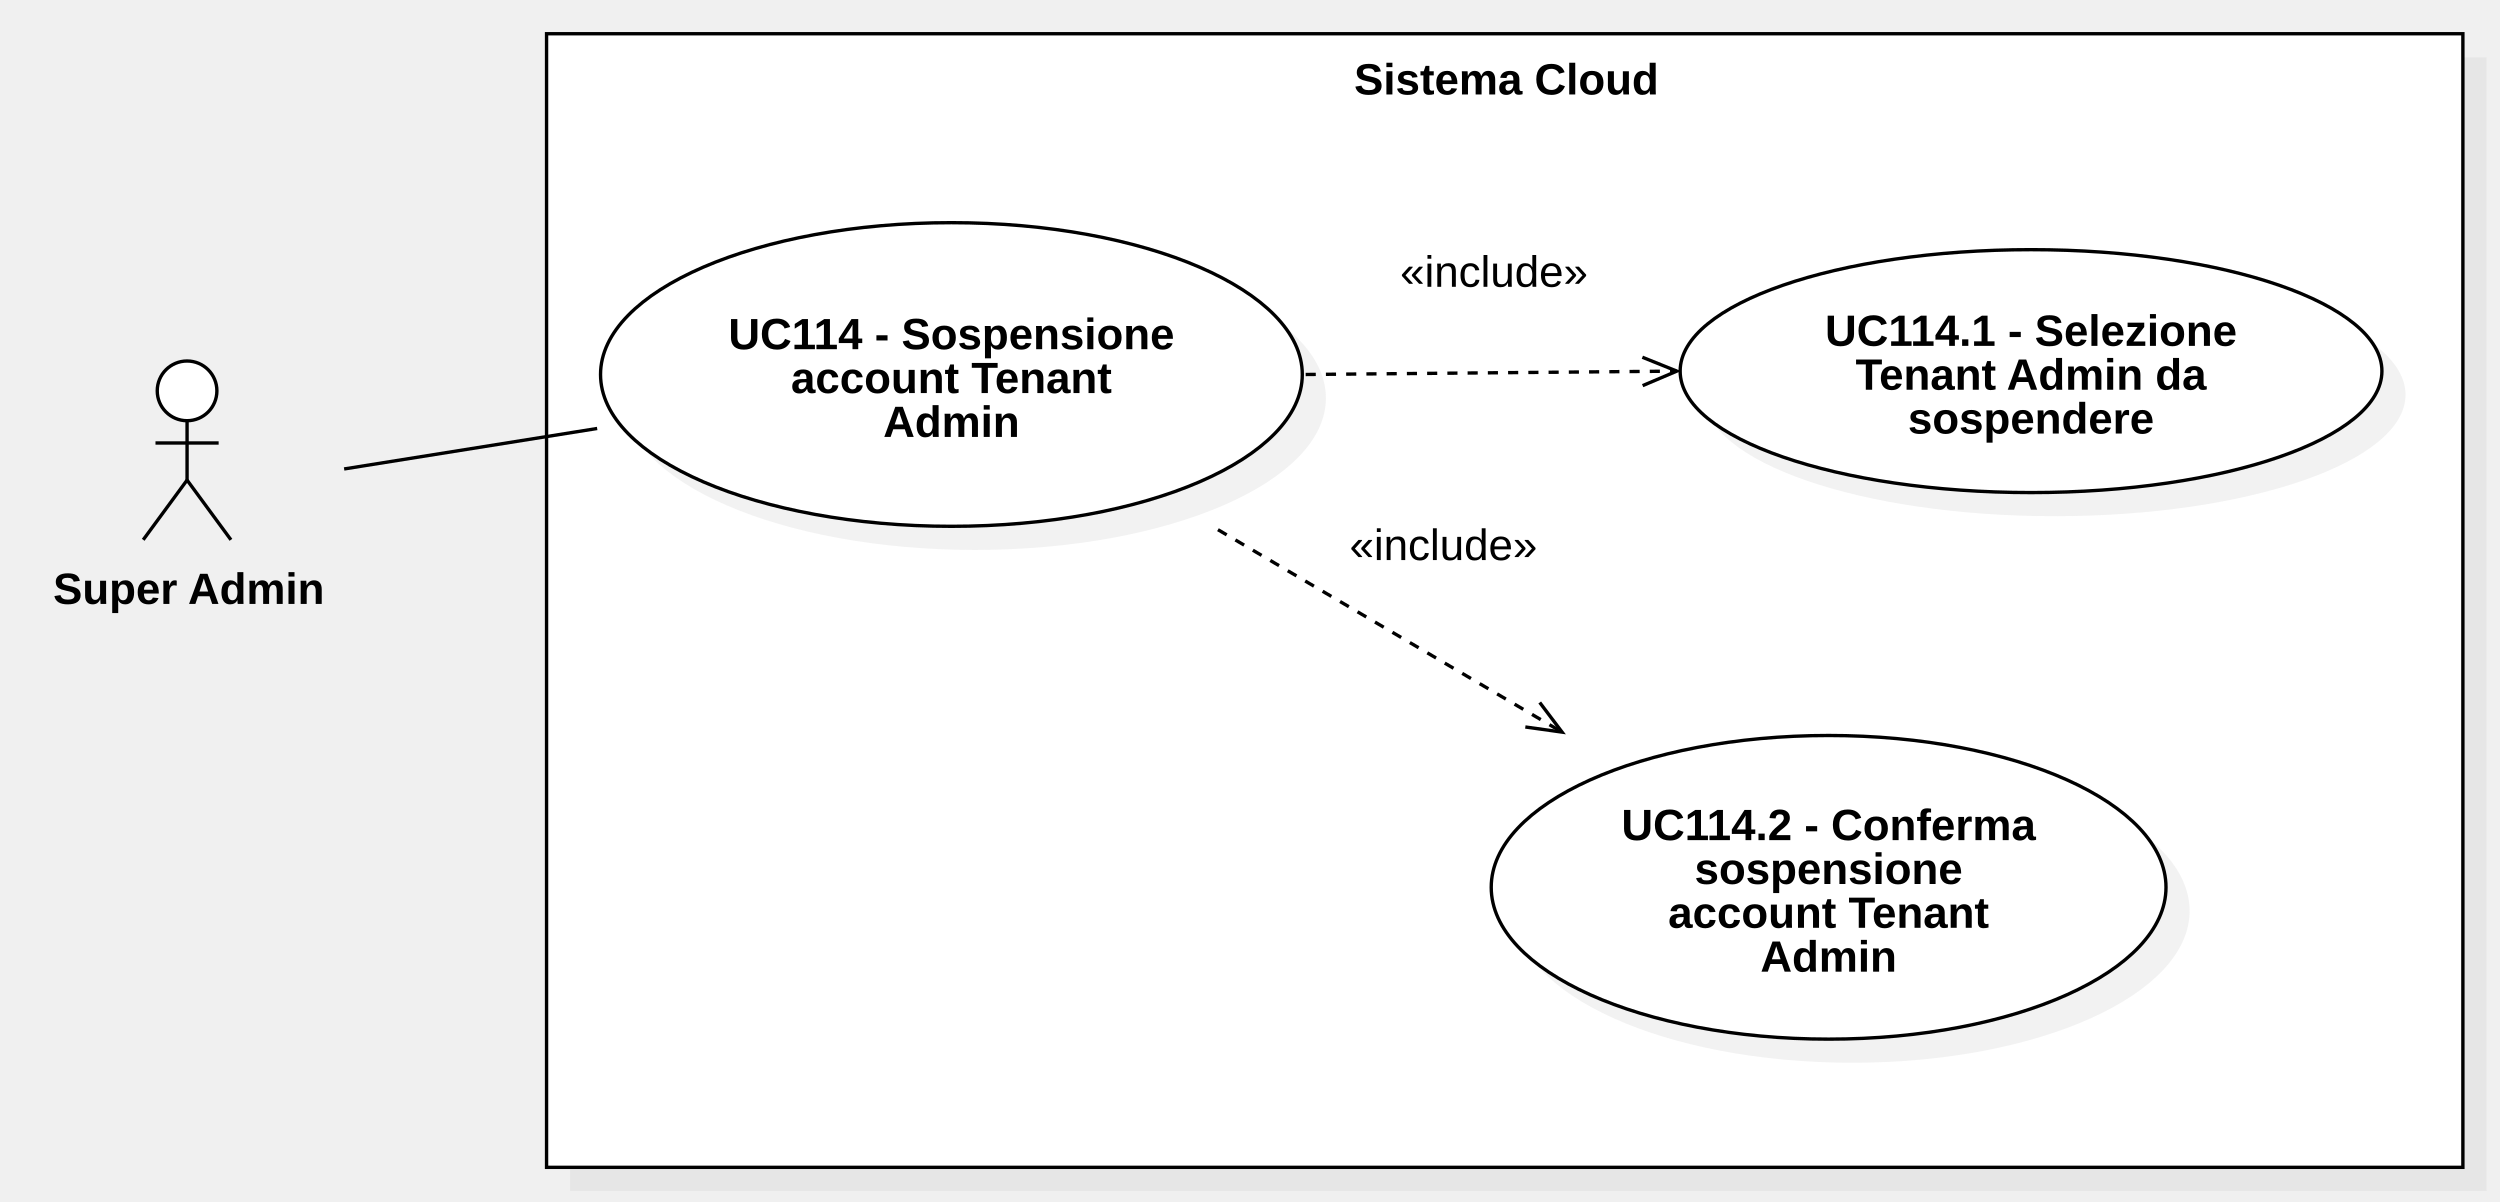
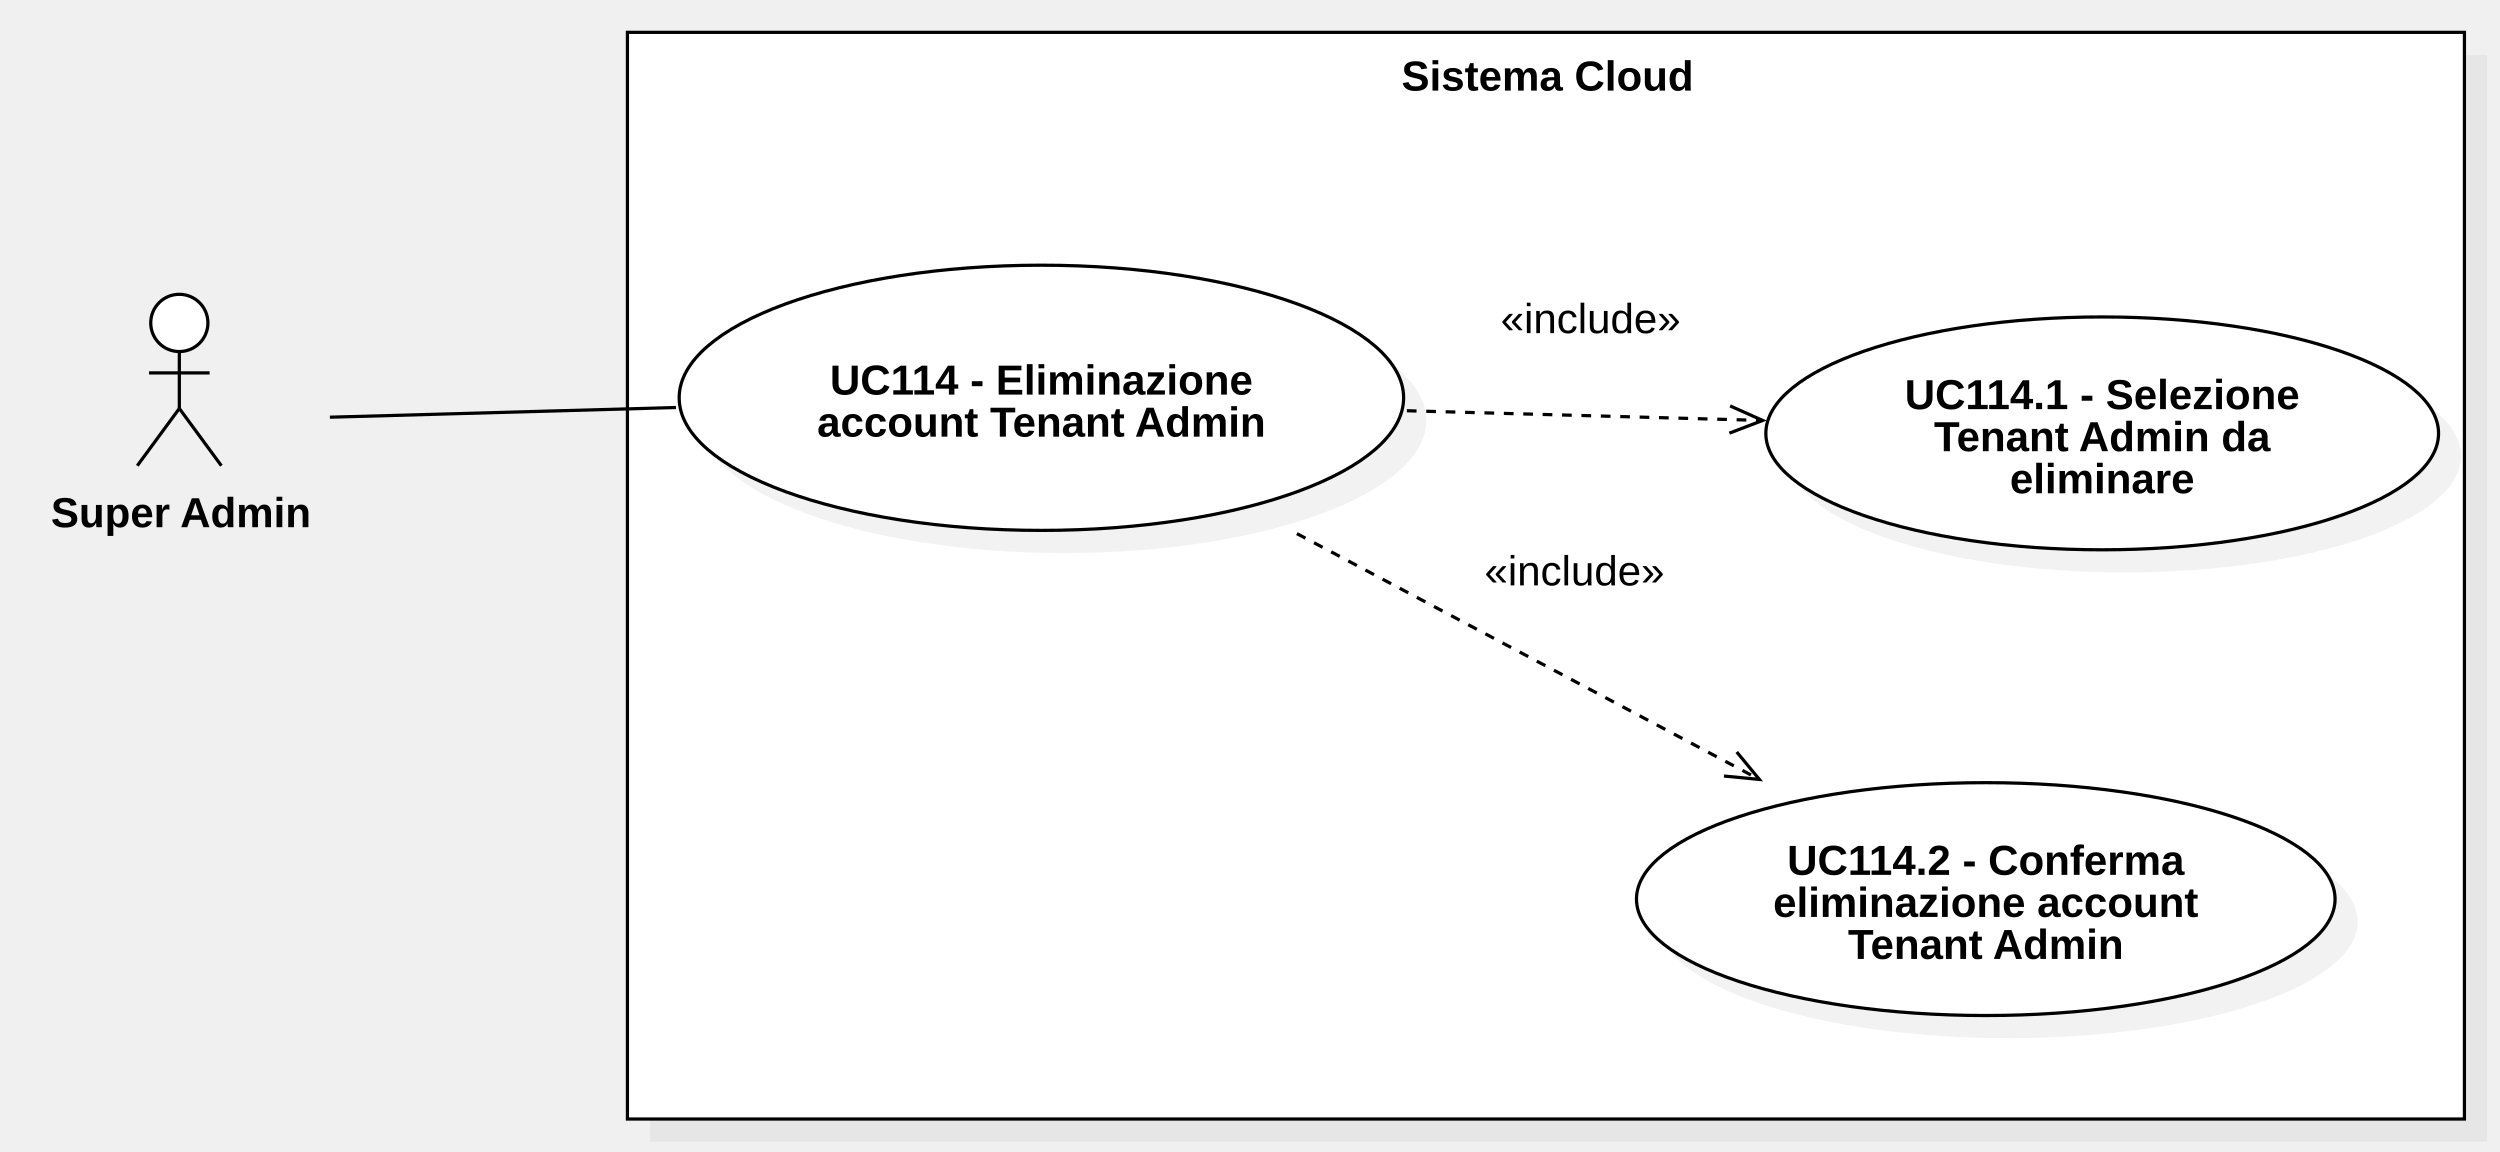
- <svg xmlns="http://www.w3.org/2000/svg" version="1.1" width="741" height="356">
+ <svg xmlns="http://www.w3.org/2000/svg" version="1.1" width="773" height="356">
  <defs />
  <g>
    <g>
-       <rect fill="#C0C0C0" stroke="none" x="448" y="446" width="568" height="336" transform="matrix(1 0 0 1 -279 -429)" fill-opacity="0.2" />
+       <rect fill="#C0C0C0" stroke="none" x="464" y="446" width="568" height="336" transform="matrix(1 0 0 1 -263 -429)" fill-opacity="0.2" />
    </g>
    <g>
-       <rect fill="#ffffff" stroke="none" x="441" y="439" width="568" height="336" transform="matrix(1 0 0 1 -279 -429)" />
+       <rect fill="#ffffff" stroke="none" x="457" y="439" width="568" height="336" transform="matrix(1 0 0 1 -263 -429)" />
    </g>
    <g>
-       <path fill="none" stroke="#000000" paint-order="fill stroke markers" d=" M 162 10 L 730 10 L 730 346 L 162 346 L 162 10 Z Z" stroke-miterlimit="10" stroke-dasharray="" />
+       <path fill="none" stroke="#000000" paint-order="fill stroke markers" d=" M 194 10 L 762 10 L 762 346 L 194 346 L 194 10 Z Z" stroke-miterlimit="10" stroke-dasharray="" />
    </g>
    <g>
      <g>
        <path fill="none" stroke="none" />
-         <text fill="#000000" stroke="none" font-family="Arial" font-size="13px" font-style="normal" font-weight="bold" text-decoration="undefined" x="725.5" y="452.5" text-anchor="middle" dominant-baseline="central" transform="matrix(1 0 0 1 -279 -429)">Sistema Cloud</text>
+         <text fill="#000000" stroke="none" font-family="Arial" font-size="13px" font-style="normal" font-weight="bold" text-decoration="undefined" x="741.5" y="452.5" text-anchor="middle" dominant-baseline="central" transform="matrix(1 0 0 1 -263 -429)">Sistema Cloud</text>
      </g>
    </g>
    <g>
-       <path fill="#ffffff" stroke="none" paint-order="stroke fill markers" d=" M 46.607 115.85 C 46.607 110.962 50.565 107 55.447 107 C 60.329 107 64.287 110.962 64.287 115.85 C 64.287 120.738 60.329 124.7 55.447 124.7 C 50.565 124.7 46.607 120.738 46.607 115.85 Z" />
+       <path fill="#ffffff" stroke="none" paint-order="stroke fill markers" d=" M 46.607 99.85 C 46.607 94.962 50.565 91 55.447 91 C 60.329 91 64.287 94.962 64.287 99.85 C 64.287 104.738 60.329 108.7 55.447 108.7 C 50.565 108.7 46.607 104.738 46.607 99.85 Z" />
    </g>
    <g>
-       <path fill="none" stroke="#000000" paint-order="fill stroke markers" d=" M 46.607 115.85 C 46.607 110.962 50.565 107 55.447 107 C 60.329 107 64.287 110.962 64.287 115.85 C 64.287 120.738 60.329 124.7 55.447 124.7 C 50.565 124.7 46.607 120.738 46.607 115.85 Z" stroke-miterlimit="10" stroke-dasharray="" />
+       <path fill="none" stroke="#000000" paint-order="fill stroke markers" d=" M 46.607 99.85 C 46.607 94.962 50.565 91 55.447 91 C 60.329 91 64.287 94.962 64.287 99.85 C 64.287 104.738 60.329 108.7 55.447 108.7 C 50.565 108.7 46.607 104.738 46.607 99.85 Z" stroke-miterlimit="10" stroke-dasharray="" />
    </g>
    <g>
-       <path fill="none" stroke="#000000" paint-order="fill stroke markers" d=" M 55.447 124.7 L 55.447 142.3" stroke-miterlimit="10" stroke-dasharray="" />
+       <path fill="none" stroke="#000000" paint-order="fill stroke markers" d=" M 55.447 108.7 L 55.447 126.3" stroke-miterlimit="10" stroke-dasharray="" />
    </g>
    <g>
-       <path fill="none" stroke="#000000" paint-order="fill stroke markers" d=" M 46.087 131.3 L 64.807 131.3" stroke-miterlimit="10" stroke-dasharray="" />
+       <path fill="none" stroke="#000000" paint-order="fill stroke markers" d=" M 46.087 115.3 L 64.807 115.3" stroke-miterlimit="10" stroke-dasharray="" />
    </g>
    <g>
-       <path fill="none" stroke="#000000" paint-order="fill stroke markers" d=" M 55.447 142.3 L 42.447 160" stroke-miterlimit="10" stroke-dasharray="" />
+       <path fill="none" stroke="#000000" paint-order="fill stroke markers" d=" M 55.447 126.3 L 42.447 144" stroke-miterlimit="10" stroke-dasharray="" />
    </g>
    <g>
-       <path fill="none" stroke="#000000" paint-order="fill stroke markers" d=" M 55.447 142.3 L 68.447 160" stroke-miterlimit="10" stroke-dasharray="" />
+       <path fill="none" stroke="#000000" paint-order="fill stroke markers" d=" M 55.447 126.3 L 68.447 144" stroke-miterlimit="10" stroke-dasharray="" />
    </g>
    <g>
      <g>
        <path fill="none" stroke="none" />
-         <text fill="#000000" stroke="none" font-family="Arial" font-size="13px" font-style="normal" font-weight="bold" text-decoration="undefined" x="334.947" y="603.5" text-anchor="middle" dominant-baseline="central" transform="matrix(1 0 0 1 -279 -429)">Super Admin</text>
+         <text fill="#000000" stroke="none" font-family="Arial" font-size="13px" font-style="normal" font-weight="bold" text-decoration="undefined" x="318.947" y="587.5" text-anchor="middle" dominant-baseline="central" transform="matrix(1 0 0 1 -263 -429)">Super Admin</text>
      </g>
    </g>
    <g>
-       <path fill="#C0C0C0" stroke="none" paint-order="stroke fill markers" d=" M 185 118 C 185 93.147 231.562 73 289 73 C 346.438 73 393 93.147 393 118 C 393 142.853 346.438 163 289 163 C 231.562 163 185 142.853 185 118 Z" fill-opacity="0.2" />
+       <path fill="#C0C0C0" stroke="none" paint-order="stroke fill markers" d=" M 217 130 C 217 107.356 267.144 89 329 89 C 390.856 89 441 107.356 441 130 C 441 152.644 390.856 171 329 171 C 267.144 171 217 152.644 217 130 Z" fill-opacity="0.2" />
    </g>
    <g>
-       <path fill="#ffffff" stroke="none" paint-order="stroke fill markers" d=" M 178 111 C 178 86.147 224.562 66 282 66 C 339.438 66 386 86.147 386 111 C 386 135.853 339.438 156 282 156 C 224.562 156 178 135.853 178 111 Z" />
+       <path fill="#ffffff" stroke="none" paint-order="stroke fill markers" d=" M 210 123 C 210 100.356 260.144 82 322 82 C 383.856 82 434 100.356 434 123 C 434 145.644 383.856 164 322 164 C 260.144 164 210 145.644 210 123 Z" />
    </g>
    <g>
-       <path fill="none" stroke="#000000" paint-order="fill stroke markers" d=" M 178 111 C 178 86.147 224.562 66 282 66 C 339.438 66 386 86.147 386 111 C 386 135.853 339.438 156 282 156 C 224.562 156 178 135.853 178 111 Z" stroke-miterlimit="10" stroke-dasharray="" />
+       <path fill="none" stroke="#000000" paint-order="fill stroke markers" d=" M 210 123 C 210 100.356 260.144 82 322 82 C 383.856 82 434 100.356 434 123 C 434 145.644 383.856 164 322 164 C 260.144 164 210 145.644 210 123 Z" stroke-miterlimit="10" stroke-dasharray="" />
    </g>
    <g>
      <g>
        <path fill="none" stroke="none" />
-         <text fill="#000000" stroke="none" font-family="Arial" font-size="13px" font-style="normal" font-weight="bold" text-decoration="undefined" x="561" y="528" text-anchor="middle" dominant-baseline="central" transform="matrix(1 0 0 1 -279 -429)">UC114 - Sospensione</text>
-         <text fill="#000000" stroke="none" font-family="Arial" font-size="13px" font-style="normal" font-weight="bold" text-decoration="undefined" x="561" y="541" text-anchor="middle" dominant-baseline="central" transform="matrix(1 0 0 1 -279 -429)">account Tenant</text>
-         <text fill="#000000" stroke="none" font-family="Arial" font-size="13px" font-style="normal" font-weight="bold" text-decoration="undefined" x="561" y="554" text-anchor="middle" dominant-baseline="central" transform="matrix(1 0 0 1 -279 -429)">Admin</text>
+         <text fill="#000000" stroke="none" font-family="Arial" font-size="13px" font-style="normal" font-weight="bold" text-decoration="undefined" x="585" y="546.5" text-anchor="middle" dominant-baseline="central" transform="matrix(1 0 0 1 -263 -429)">UC114 - Eliminazione</text>
+         <text fill="#000000" stroke="none" font-family="Arial" font-size="13px" font-style="normal" font-weight="bold" text-decoration="undefined" x="585" y="559.5" text-anchor="middle" dominant-baseline="central" transform="matrix(1 0 0 1 -263 -429)">account Tenant Admin</text>
      </g>
    </g>
    <g>
-       <path fill="none" stroke="#000000" paint-order="fill stroke markers" d=" M 102 139 L 177 127" stroke-miterlimit="10" stroke-dasharray="" />
+       <path fill="none" stroke="#000000" paint-order="fill stroke markers" d=" M 102 129 L 209 126" stroke-miterlimit="10" stroke-dasharray="" />
    </g>
    <g>
-       <path fill="#C0C0C0" stroke="none" paint-order="stroke fill markers" d=" M 505 117 C 505 97.118 551.562 81 609 81 C 666.438 81 713 97.118 713 117 C 713 136.882 666.438 153 609 153 C 551.562 153 505 136.882 505 117 Z" fill-opacity="0.2" />
+       <path fill="#C0C0C0" stroke="none" paint-order="stroke fill markers" d=" M 553 141 C 553 121.118 599.562 105 657 105 C 714.438 105 761 121.118 761 141 C 761 160.882 714.438 177 657 177 C 599.562 177 553 160.882 553 141 Z" fill-opacity="0.2" />
    </g>
    <g>
-       <path fill="#ffffff" stroke="none" paint-order="stroke fill markers" d=" M 498 110 C 498 90.118 544.562 74 602 74 C 659.438 74 706 90.118 706 110 C 706 129.882 659.438 146 602 146 C 544.562 146 498 129.882 498 110 Z" />
+       <path fill="#ffffff" stroke="none" paint-order="stroke fill markers" d=" M 546 134 C 546 114.118 592.562 98 650 98 C 707.438 98 754 114.118 754 134 C 754 153.882 707.438 170 650 170 C 592.562 170 546 153.882 546 134 Z" />
    </g>
    <g>
-       <path fill="none" stroke="#000000" paint-order="fill stroke markers" d=" M 498 110 C 498 90.118 544.562 74 602 74 C 659.438 74 706 90.118 706 110 C 706 129.882 659.438 146 602 146 C 544.562 146 498 129.882 498 110 Z" stroke-miterlimit="10" stroke-dasharray="" />
+       <path fill="none" stroke="#000000" paint-order="fill stroke markers" d=" M 546 134 C 546 114.118 592.562 98 650 98 C 707.438 98 754 114.118 754 134 C 754 153.882 707.438 170 650 170 C 592.562 170 546 153.882 546 134 Z" stroke-miterlimit="10" stroke-dasharray="" />
    </g>
    <g>
      <g>
        <path fill="none" stroke="none" />
-         <text fill="#000000" stroke="none" font-family="Arial" font-size="13px" font-style="normal" font-weight="bold" text-decoration="undefined" x="881" y="527" text-anchor="middle" dominant-baseline="central" transform="matrix(1 0 0 1 -279 -429)">UC114.1 - Selezione</text>
-         <text fill="#000000" stroke="none" font-family="Arial" font-size="13px" font-style="normal" font-weight="bold" text-decoration="undefined" x="881" y="540" text-anchor="middle" dominant-baseline="central" transform="matrix(1 0 0 1 -279 -429)">Tenant Admin da</text>
-         <text fill="#000000" stroke="none" font-family="Arial" font-size="13px" font-style="normal" font-weight="bold" text-decoration="undefined" x="881" y="553" text-anchor="middle" dominant-baseline="central" transform="matrix(1 0 0 1 -279 -429)">sospendere</text>
+         <text fill="#000000" stroke="none" font-family="Arial" font-size="13px" font-style="normal" font-weight="bold" text-decoration="undefined" x="913" y="551" text-anchor="middle" dominant-baseline="central" transform="matrix(1 0 0 1 -263 -429)">UC114.1 - Selezione</text>
+         <text fill="#000000" stroke="none" font-family="Arial" font-size="13px" font-style="normal" font-weight="bold" text-decoration="undefined" x="913" y="564" text-anchor="middle" dominant-baseline="central" transform="matrix(1 0 0 1 -263 -429)">Tenant Admin da</text>
+         <text fill="#000000" stroke="none" font-family="Arial" font-size="13px" font-style="normal" font-weight="bold" text-decoration="undefined" x="913" y="577" text-anchor="middle" dominant-baseline="central" transform="matrix(1 0 0 1 -263 -429)">eliminare</text>
      </g>
    </g>
    <g>
-       <path fill="none" stroke="#000000" paint-order="fill stroke markers" d=" M 387 111 L 497 110" stroke-miterlimit="10" stroke-dasharray="3" />
+       <path fill="none" stroke="#000000" paint-order="fill stroke markers" d=" M 435 127 L 545 130" stroke-miterlimit="10" stroke-dasharray="3" />
    </g>
    <g>
-       <path fill="none" stroke="#000000" paint-order="fill stroke markers" d=" M 486.876 114.302 L 497 110 L 486.799 105.883" stroke-miterlimit="10" stroke-dasharray="" />
+       <path fill="none" stroke="#000000" paint-order="fill stroke markers" d=" M 534.726 133.931 L 545 130 L 534.956 125.515" stroke-miterlimit="10" stroke-dasharray="" />
    </g>
    <g>
-       <rect fill="#ffffff" stroke="none" x="694" y="503" width="55.656" height="13" transform="matrix(1 0 0 1 -279 -429)" />
+       <rect fill="#ffffff" stroke="none" x="727" y="521" width="55.656" height="13" transform="matrix(1 0 0 1 -263 -429)" />
    </g>
    <g>
      <g>
        <path fill="none" stroke="none" />
-         <text fill="#000000" stroke="none" font-family="Arial" font-size="13px" font-style="normal" font-weight="normal" text-decoration="undefined" x="721.828" y="509.5" text-anchor="middle" dominant-baseline="central" transform="matrix(1 0 0 1 -279 -429)">«include»</text>
+         <text fill="#000000" stroke="none" font-family="Arial" font-size="13px" font-style="normal" font-weight="normal" text-decoration="undefined" x="754.828" y="527.5" text-anchor="middle" dominant-baseline="central" transform="matrix(1 0 0 1 -263 -429)">«include»</text>
      </g>
    </g>
    <g>
-       <path fill="#C0C0C0" stroke="none" paint-order="stroke fill markers" d=" M 449 270 C 449 245.147 493.772 225 549 225 C 604.228 225 649 245.147 649 270 C 649 294.853 604.228 315 549 315 C 493.772 315 449 294.853 449 270 Z" fill-opacity="0.2" />
+       <path fill="#C0C0C0" stroke="none" paint-order="stroke fill markers" d=" M 513 285 C 513 265.118 561.353 249 621 249 C 680.647 249 729 265.118 729 285 C 729 304.882 680.647 321 621 321 C 561.353 321 513 304.882 513 285 Z" fill-opacity="0.2" />
    </g>
    <g>
-       <path fill="#ffffff" stroke="none" paint-order="stroke fill markers" d=" M 442 263 C 442 238.147 486.772 218 542 218 C 597.228 218 642 238.147 642 263 C 642 287.853 597.228 308 542 308 C 486.772 308 442 287.853 442 263 Z" />
+       <path fill="#ffffff" stroke="none" paint-order="stroke fill markers" d=" M 506 278 C 506 258.118 554.353 242 614 242 C 673.647 242 722 258.118 722 278 C 722 297.882 673.647 314 614 314 C 554.353 314 506 297.882 506 278 Z" />
    </g>
    <g>
-       <path fill="none" stroke="#000000" paint-order="fill stroke markers" d=" M 442 263 C 442 238.147 486.772 218 542 218 C 597.228 218 642 238.147 642 263 C 642 287.853 597.228 308 542 308 C 486.772 308 442 287.853 442 263 Z" stroke-miterlimit="10" stroke-dasharray="" />
+       <path fill="none" stroke="#000000" paint-order="fill stroke markers" d=" M 506 278 C 506 258.118 554.353 242 614 242 C 673.647 242 722 258.118 722 278 C 722 297.882 673.647 314 614 314 C 554.353 314 506 297.882 506 278 Z" stroke-miterlimit="10" stroke-dasharray="" />
    </g>
    <g>
      <g>
        <path fill="none" stroke="none" />
-         <text fill="#000000" stroke="none" font-family="Arial" font-size="13px" font-style="normal" font-weight="bold" text-decoration="undefined" x="821" y="673.5" text-anchor="middle" dominant-baseline="central" transform="matrix(1 0 0 1 -279 -429)">UC114.2 - Conferma</text>
-         <text fill="#000000" stroke="none" font-family="Arial" font-size="13px" font-style="normal" font-weight="bold" text-decoration="undefined" x="821" y="686.5" text-anchor="middle" dominant-baseline="central" transform="matrix(1 0 0 1 -279 -429)">sospensione</text>
-         <text fill="#000000" stroke="none" font-family="Arial" font-size="13px" font-style="normal" font-weight="bold" text-decoration="undefined" x="821" y="699.5" text-anchor="middle" dominant-baseline="central" transform="matrix(1 0 0 1 -279 -429)">account Tenant</text>
-         <text fill="#000000" stroke="none" font-family="Arial" font-size="13px" font-style="normal" font-weight="bold" text-decoration="undefined" x="821" y="712.5" text-anchor="middle" dominant-baseline="central" transform="matrix(1 0 0 1 -279 -429)">Admin</text>
+         <text fill="#000000" stroke="none" font-family="Arial" font-size="13px" font-style="normal" font-weight="bold" text-decoration="undefined" x="877" y="695" text-anchor="middle" dominant-baseline="central" transform="matrix(1 0 0 1 -263 -429)">UC114.2 - Conferma</text>
+         <text fill="#000000" stroke="none" font-family="Arial" font-size="13px" font-style="normal" font-weight="bold" text-decoration="undefined" x="877" y="708" text-anchor="middle" dominant-baseline="central" transform="matrix(1 0 0 1 -263 -429)">eliminazione account</text>
+         <text fill="#000000" stroke="none" font-family="Arial" font-size="13px" font-style="normal" font-weight="bold" text-decoration="undefined" x="877" y="721" text-anchor="middle" dominant-baseline="central" transform="matrix(1 0 0 1 -263 -429)">Tenant Admin</text>
      </g>
    </g>
    <g>
-       <path fill="none" stroke="#000000" paint-order="fill stroke markers" d=" M 361 157 L 463 217" stroke-miterlimit="10" stroke-dasharray="3" />
+       <path fill="none" stroke="#000000" paint-order="fill stroke markers" d=" M 401 165 L 544 241" stroke-miterlimit="10" stroke-dasharray="3" />
    </g>
    <g>
-       <path fill="none" stroke="#000000" paint-order="fill stroke markers" d=" M 452.106 215.476 L 463 217 L 456.375 208.219" stroke-miterlimit="10" stroke-dasharray="" />
+       <path fill="none" stroke="#000000" paint-order="fill stroke markers" d=" M 533.05 239.948 L 544 241 L 537.002 232.513" stroke-miterlimit="10" stroke-dasharray="" />
    </g>
    <g>
-       <rect fill="#ffffff" stroke="none" x="679" y="584" width="55.656" height="13" transform="matrix(1 0 0 1 -279 -429)" />
+       <rect fill="#ffffff" stroke="none" x="722" y="599" width="55.656" height="13" transform="matrix(1 0 0 1 -263 -429)" />
    </g>
    <g>
      <g>
        <path fill="none" stroke="none" />
-         <text fill="#000000" stroke="none" font-family="Arial" font-size="13px" font-style="normal" font-weight="normal" text-decoration="undefined" x="706.828" y="590.5" text-anchor="middle" dominant-baseline="central" transform="matrix(1 0 0 1 -279 -429)">«include»</text>
+         <text fill="#000000" stroke="none" font-family="Arial" font-size="13px" font-style="normal" font-weight="normal" text-decoration="undefined" x="749.828" y="605.5" text-anchor="middle" dominant-baseline="central" transform="matrix(1 0 0 1 -263 -429)">«include»</text>
      </g>
    </g>
  </g>
</svg>
